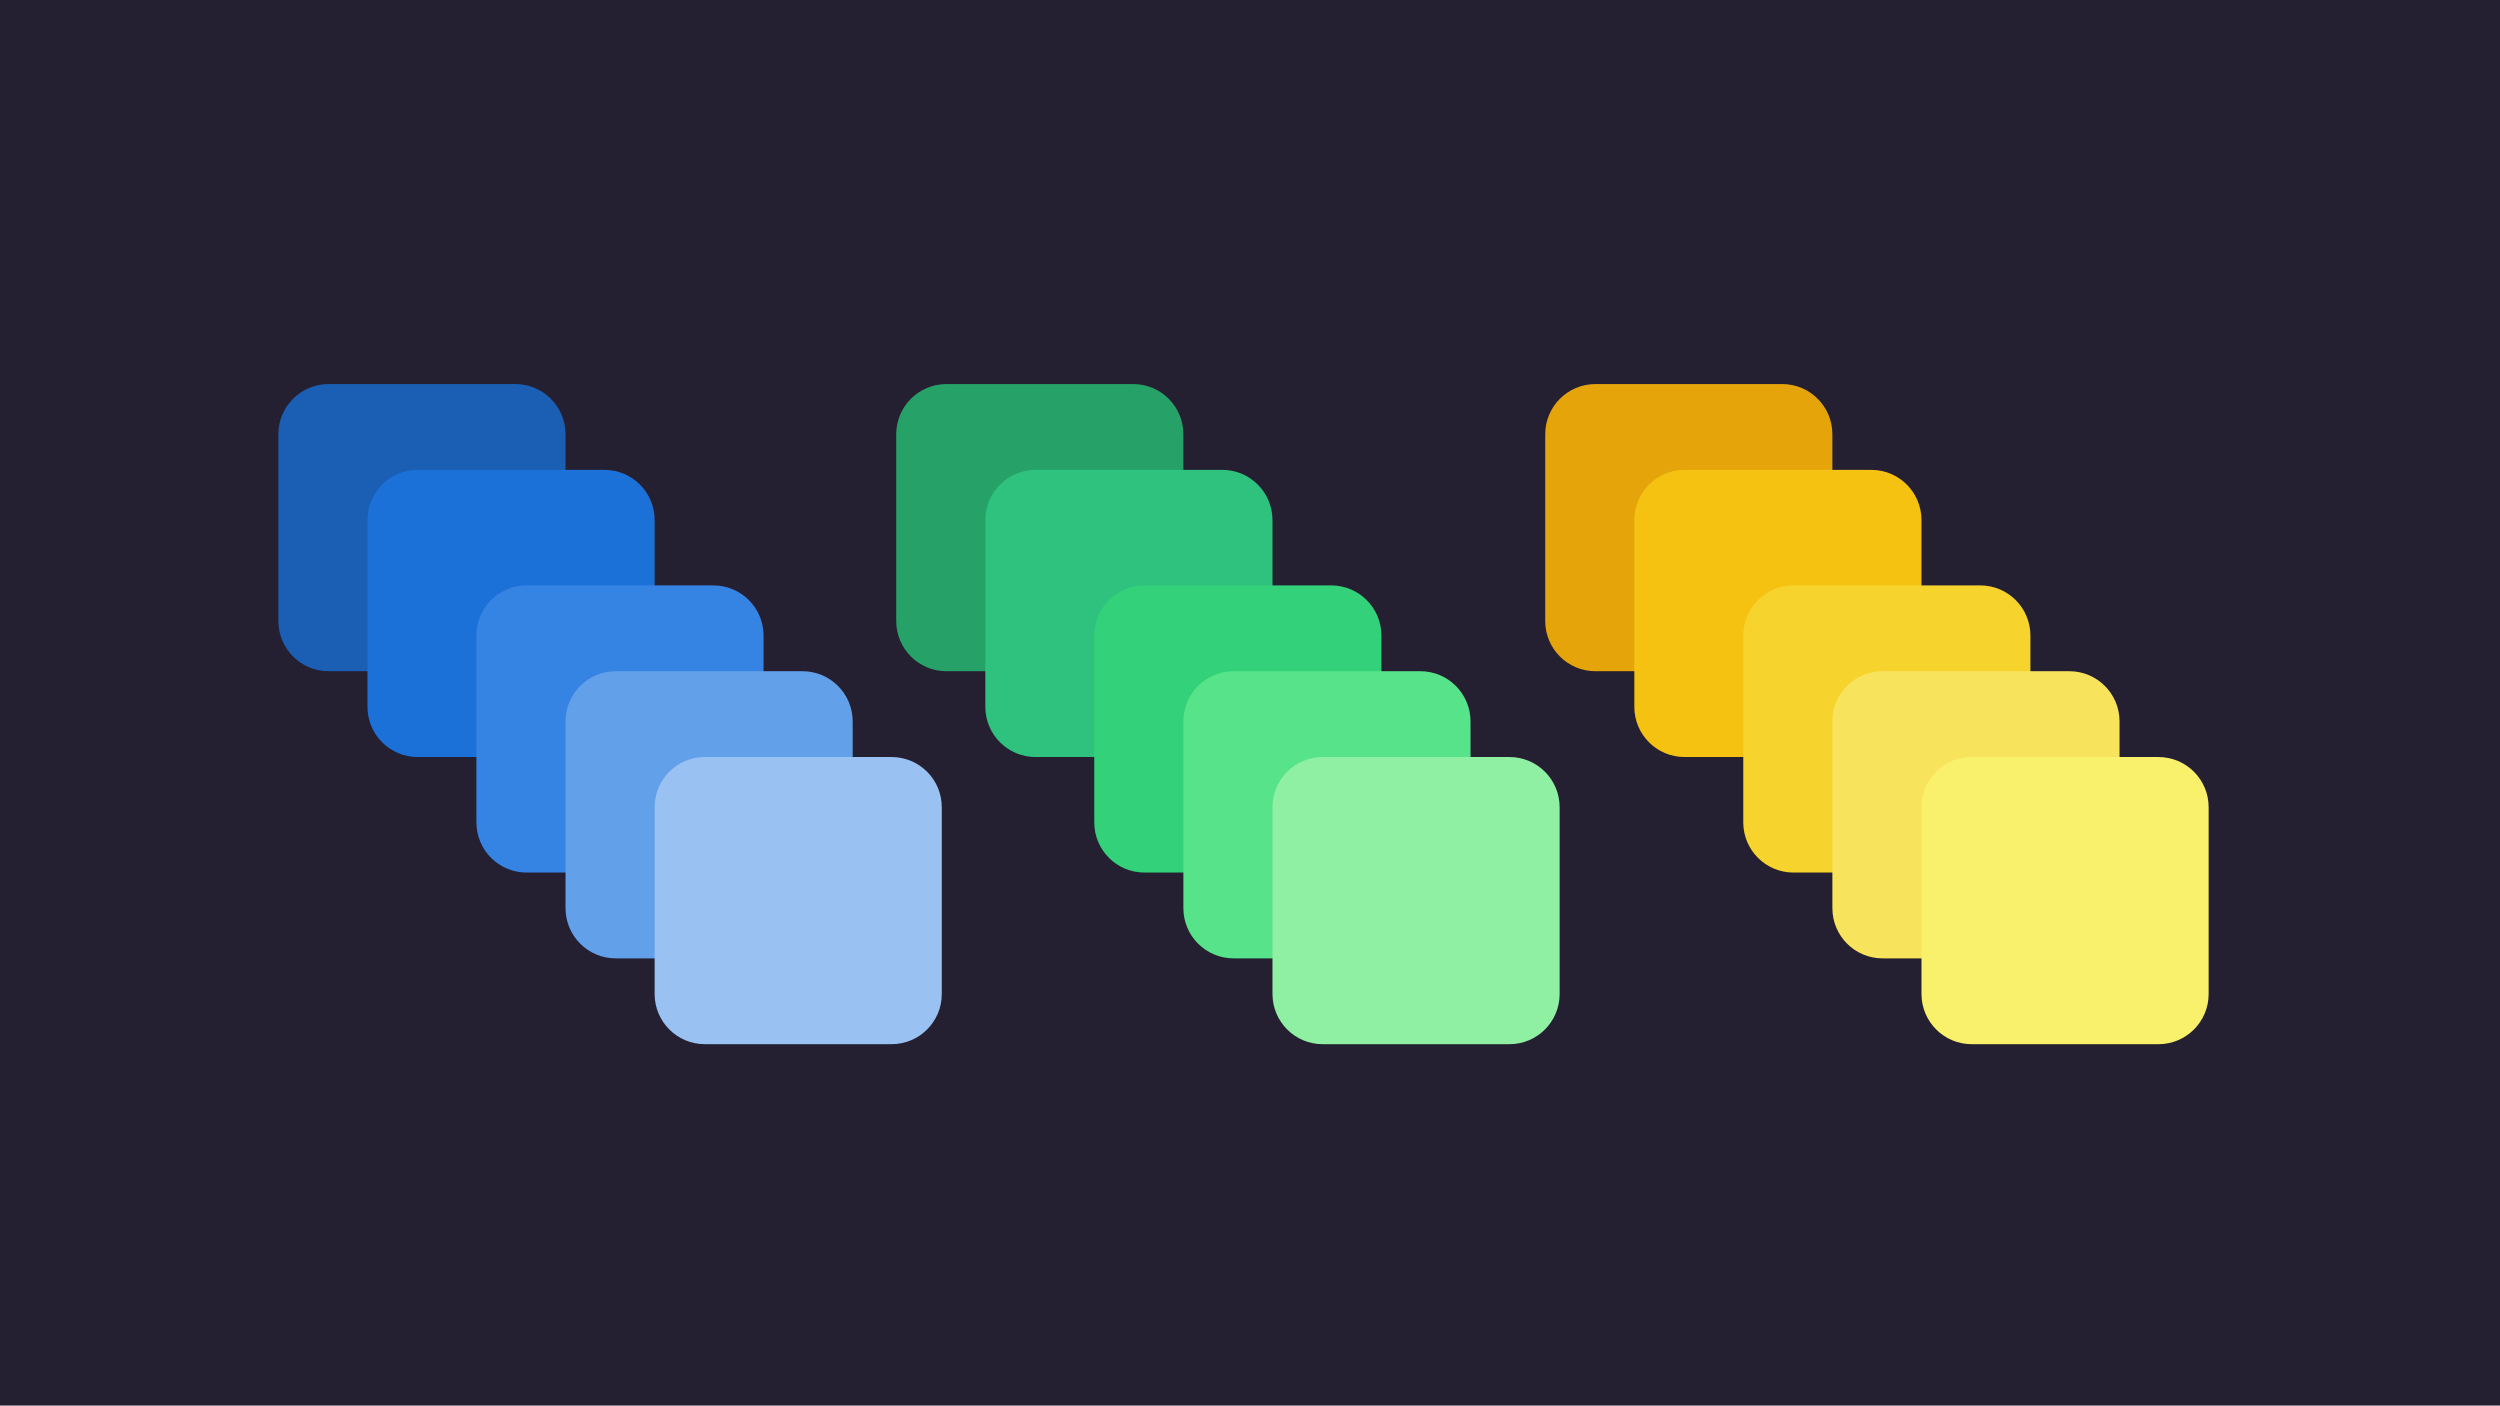
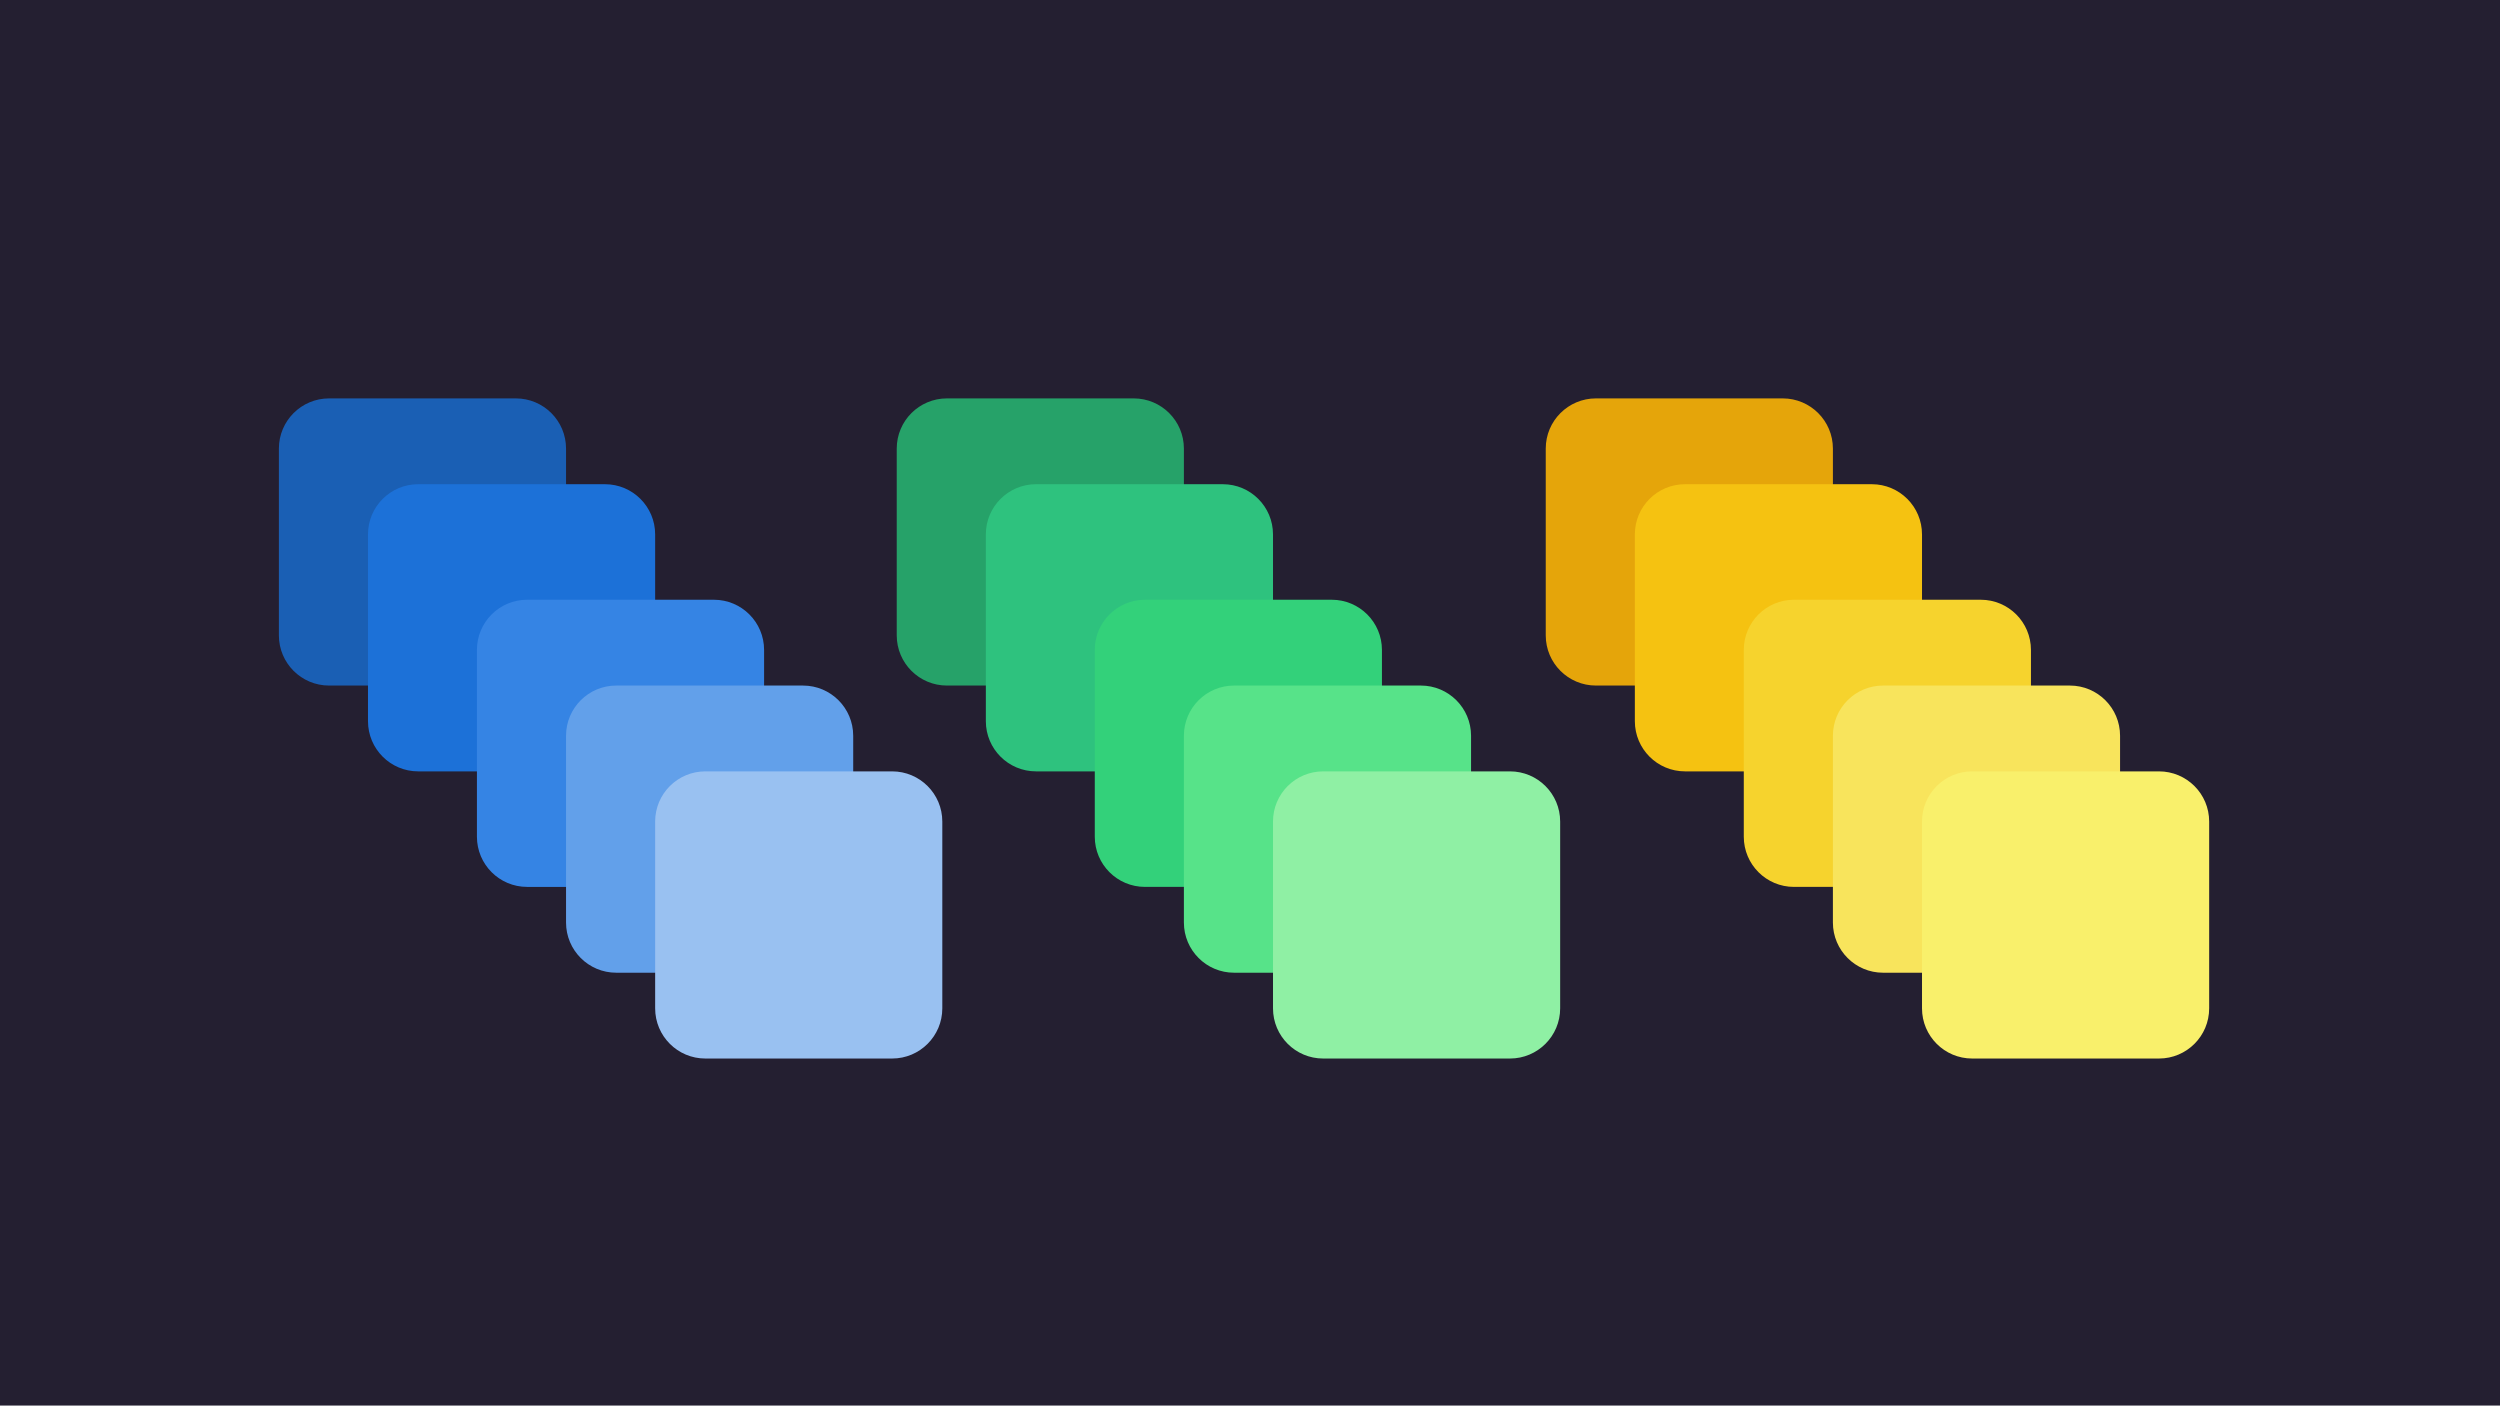
<svg xmlns="http://www.w3.org/2000/svg" width="1366" height="768" viewBox="0 0 361.421 203.2" version="1.1" id="svg5">
  <defs id="defs2" />
  <g id="layer1">
    <rect style="fill:#241f31;stroke-width:14.42;stroke-linecap:round;stroke-linejoin:round;stroke-miterlimit:10000" id="rect31" width="361.421" height="203.2" x="3.5527137e-15" y="1.7763568e-15" ry="0" />
-     <g id="g1602" transform="translate(-36.24221,2.545474)">
-       <rect style="fill:#1a5fb4;stroke-width:2.797;stroke-linecap:round;stroke-linejoin:round;stroke-miterlimit:10000" id="rect1061" width="41.514" height="41.514" x="76.485" y="52.977" ry="7.255" />
-       <rect style="fill:#1c71d8;stroke-width:2.797;stroke-linecap:round;stroke-linejoin:round;stroke-miterlimit:10000" id="rect1189" width="41.514" height="41.514" x="89.367" y="65.383" ry="7.255" />
-       <rect style="fill:#3584e4;stroke-width:2.797;stroke-linecap:round;stroke-linejoin:round;stroke-miterlimit:10000" id="rect1209" width="41.514" height="41.514" x="105.116" y="82.085" ry="7.255" />
-       <rect style="fill:#62a0ea;stroke-width:2.797;stroke-linecap:round;stroke-linejoin:round;stroke-miterlimit:10000" id="rect1211" width="41.514" height="41.514" x="117.999" y="94.491" ry="7.255" />
-       <rect style="fill:#99c1f1;stroke-width:2.797;stroke-linecap:round;stroke-linejoin:round;stroke-miterlimit:10000" id="rect1285" width="41.514" height="41.514" x="130.881" y="106.897" ry="7.255" />
-     </g>
-     <g id="g1609" transform="translate(-64.25326,-1.085736)">
-       <rect style="fill:#26a269;stroke-width:2.797;stroke-linecap:round;stroke-linejoin:round;stroke-miterlimit:10000" id="rect1305" width="41.514" height="41.514" x="193.818" y="56.608" ry="7.255" />
-       <rect style="fill:#2ec27e;stroke-width:2.797;stroke-linecap:round;stroke-linejoin:round;stroke-miterlimit:10000" id="rect1307" width="41.514" height="41.514" x="206.7" y="69.014" ry="7.255" />
-       <rect style="fill:#33d17a;stroke-width:2.797;stroke-linecap:round;stroke-linejoin:round;stroke-miterlimit:10000" id="rect1309" width="41.514" height="41.514" x="222.449" y="85.716" ry="7.255" />
-       <rect style="fill:#57e389;stroke-width:2.797;stroke-linecap:round;stroke-linejoin:round;stroke-miterlimit:10000" id="rect1311" width="41.514" height="41.514" x="235.332" y="98.122" ry="7.255" />
-       <rect style="fill:#8ff0a4;stroke-width:2.797;stroke-linecap:round;stroke-linejoin:round;stroke-miterlimit:10000" id="rect1313" width="41.514" height="41.514" x="248.214" y="110.528" ry="7.255" />
-     </g>
-     <g id="g1915" transform="translate(29.57252,-1.085736)">
-       <rect style="fill:#e5a50a;stroke-width:2.797;stroke-linecap:round;stroke-linejoin:round;stroke-miterlimit:10000" id="rect1905" width="41.514" height="41.514" x="193.818" y="56.608" ry="7.255" />
-       <rect style="fill:#f5c211;stroke-width:2.797;stroke-linecap:round;stroke-linejoin:round;stroke-miterlimit:10000" id="rect1907" width="41.514" height="41.514" x="206.7" y="69.014" ry="7.255" />
-       <rect style="fill:#f6d32d;stroke-width:2.797;stroke-linecap:round;stroke-linejoin:round;stroke-miterlimit:10000" id="rect1909" width="41.514" height="41.514" x="222.449" y="85.716" ry="7.255" />
-       <rect style="fill:#f8e45c;stroke-width:2.797;stroke-linecap:round;stroke-linejoin:round;stroke-miterlimit:10000" id="rect1911" width="41.514" height="41.514" x="235.332" y="98.122" ry="7.255" />
-       <rect style="fill:#f9f06b;stroke-width:2.797;stroke-linecap:round;stroke-linejoin:round;stroke-miterlimit:10000" id="rect1913" width="41.514" height="41.514" x="248.214" y="110.528" ry="7.255" />
+     <g id="g43" transform="translate(0.0752694,2.07333)">
+       <g id="g1602" transform="translate(-36.24221,2.545474)">
+         <rect style="fill:#1a5fb4;stroke-width:2.797;stroke-linecap:round;stroke-linejoin:round;stroke-miterlimit:10000" id="rect1061" width="41.514" height="41.514" x="76.485" y="52.977" ry="7.255" />
+         <rect style="fill:#1c71d8;stroke-width:2.797;stroke-linecap:round;stroke-linejoin:round;stroke-miterlimit:10000" id="rect1189" width="41.514" height="41.514" x="89.367" y="65.383" ry="7.255" />
+         <rect style="fill:#3584e4;stroke-width:2.797;stroke-linecap:round;stroke-linejoin:round;stroke-miterlimit:10000" id="rect1209" width="41.514" height="41.514" x="105.116" y="82.085" ry="7.255" />
+         <rect style="fill:#62a0ea;stroke-width:2.797;stroke-linecap:round;stroke-linejoin:round;stroke-miterlimit:10000" id="rect1211" width="41.514" height="41.514" x="117.999" y="94.491" ry="7.255" />
+         <rect style="fill:#99c1f1;stroke-width:2.797;stroke-linecap:round;stroke-linejoin:round;stroke-miterlimit:10000" id="rect1285" width="41.514" height="41.514" x="130.881" y="106.897" ry="7.255" />
+       </g>
+       <g id="g1609" transform="translate(-64.25326,-1.085736)">
+         <rect style="fill:#26a269;stroke-width:2.797;stroke-linecap:round;stroke-linejoin:round;stroke-miterlimit:10000" id="rect1305" width="41.514" height="41.514" x="193.818" y="56.608" ry="7.255" />
+         <rect style="fill:#2ec27e;stroke-width:2.797;stroke-linecap:round;stroke-linejoin:round;stroke-miterlimit:10000" id="rect1307" width="41.514" height="41.514" x="206.7" y="69.014" ry="7.255" />
+         <rect style="fill:#33d17a;stroke-width:2.797;stroke-linecap:round;stroke-linejoin:round;stroke-miterlimit:10000" id="rect1309" width="41.514" height="41.514" x="222.449" y="85.716" ry="7.255" />
+         <rect style="fill:#57e389;stroke-width:2.797;stroke-linecap:round;stroke-linejoin:round;stroke-miterlimit:10000" id="rect1311" width="41.514" height="41.514" x="235.332" y="98.122" ry="7.255" />
+         <rect style="fill:#8ff0a4;stroke-width:2.797;stroke-linecap:round;stroke-linejoin:round;stroke-miterlimit:10000" id="rect1313" width="41.514" height="41.514" x="248.214" y="110.528" ry="7.255" />
+       </g>
+       <g id="g1915" transform="translate(29.57252,-1.085736)">
+         <rect style="fill:#e5a50a;stroke-width:2.797;stroke-linecap:round;stroke-linejoin:round;stroke-miterlimit:10000" id="rect1905" width="41.514" height="41.514" x="193.818" y="56.608" ry="7.255" />
+         <rect style="fill:#f5c211;stroke-width:2.797;stroke-linecap:round;stroke-linejoin:round;stroke-miterlimit:10000" id="rect1907" width="41.514" height="41.514" x="206.7" y="69.014" ry="7.255" />
+         <rect style="fill:#f6d32d;stroke-width:2.797;stroke-linecap:round;stroke-linejoin:round;stroke-miterlimit:10000" id="rect1909" width="41.514" height="41.514" x="222.449" y="85.716" ry="7.255" />
+         <rect style="fill:#f8e45c;stroke-width:2.797;stroke-linecap:round;stroke-linejoin:round;stroke-miterlimit:10000" id="rect1911" width="41.514" height="41.514" x="235.332" y="98.122" ry="7.255" />
+         <rect style="fill:#f9f06b;stroke-width:2.797;stroke-linecap:round;stroke-linejoin:round;stroke-miterlimit:10000" id="rect1913" width="41.514" height="41.514" x="248.214" y="110.528" ry="7.255" />
+       </g>
    </g>
  </g>
</svg>
